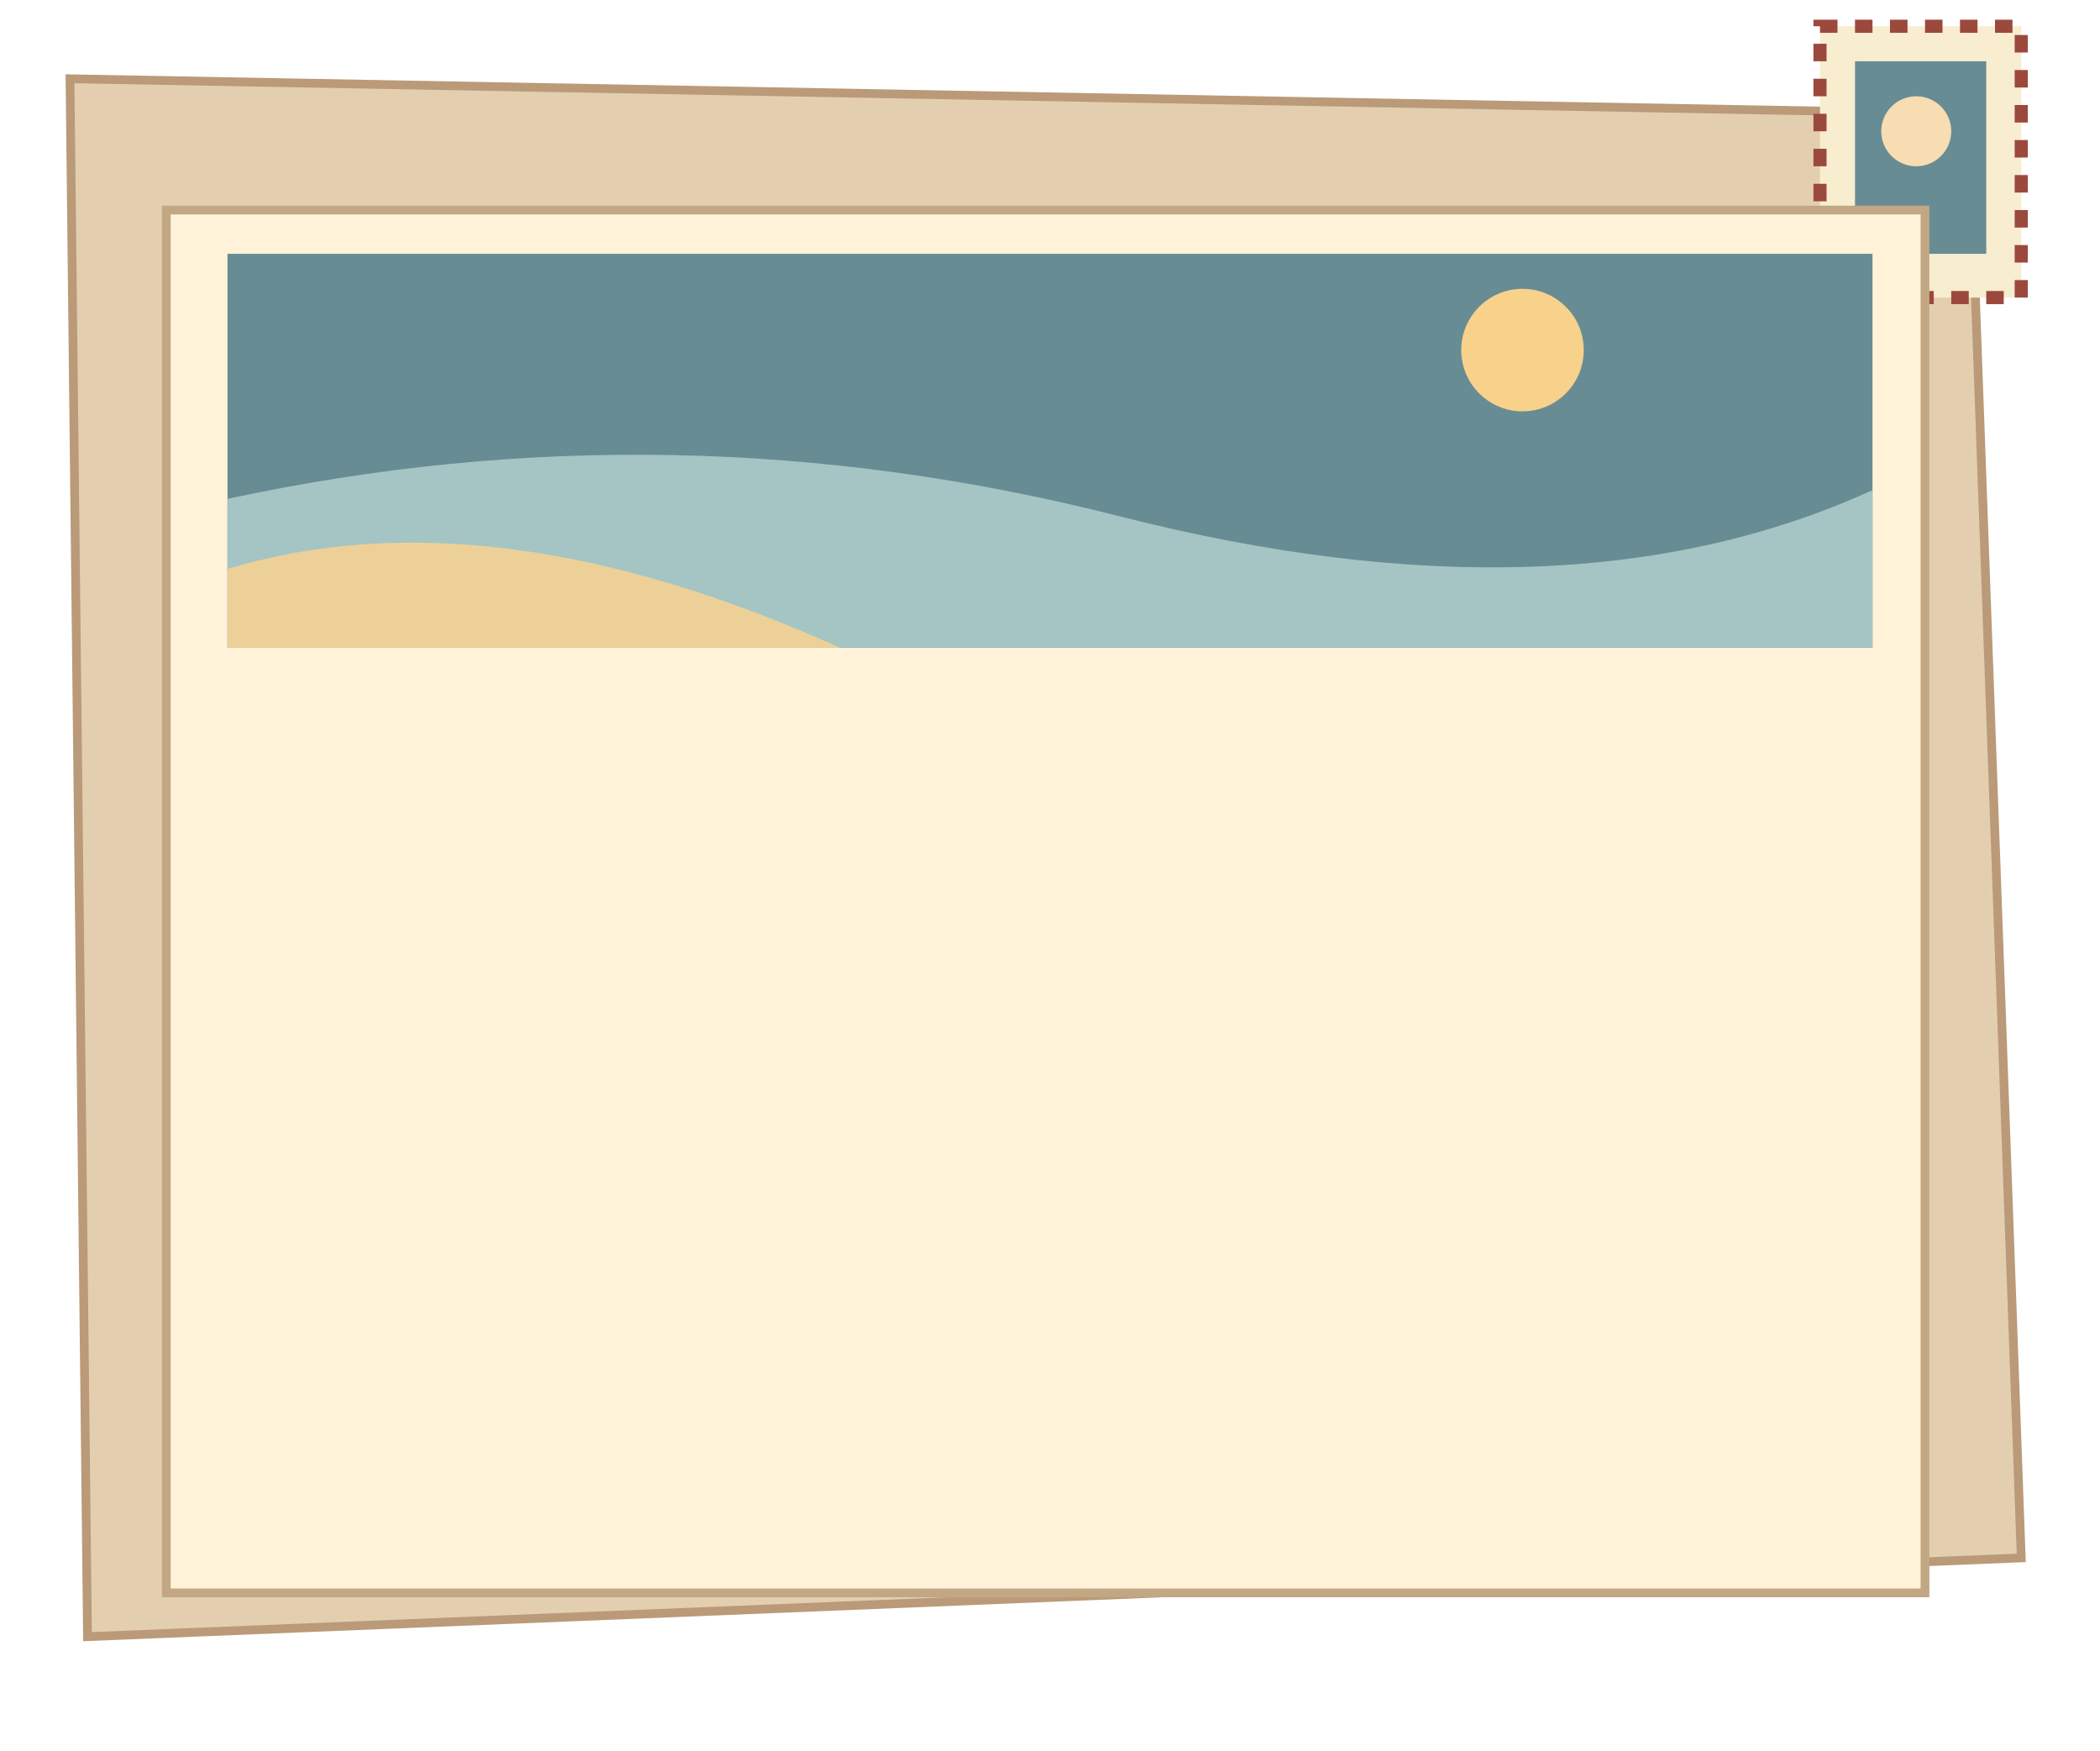
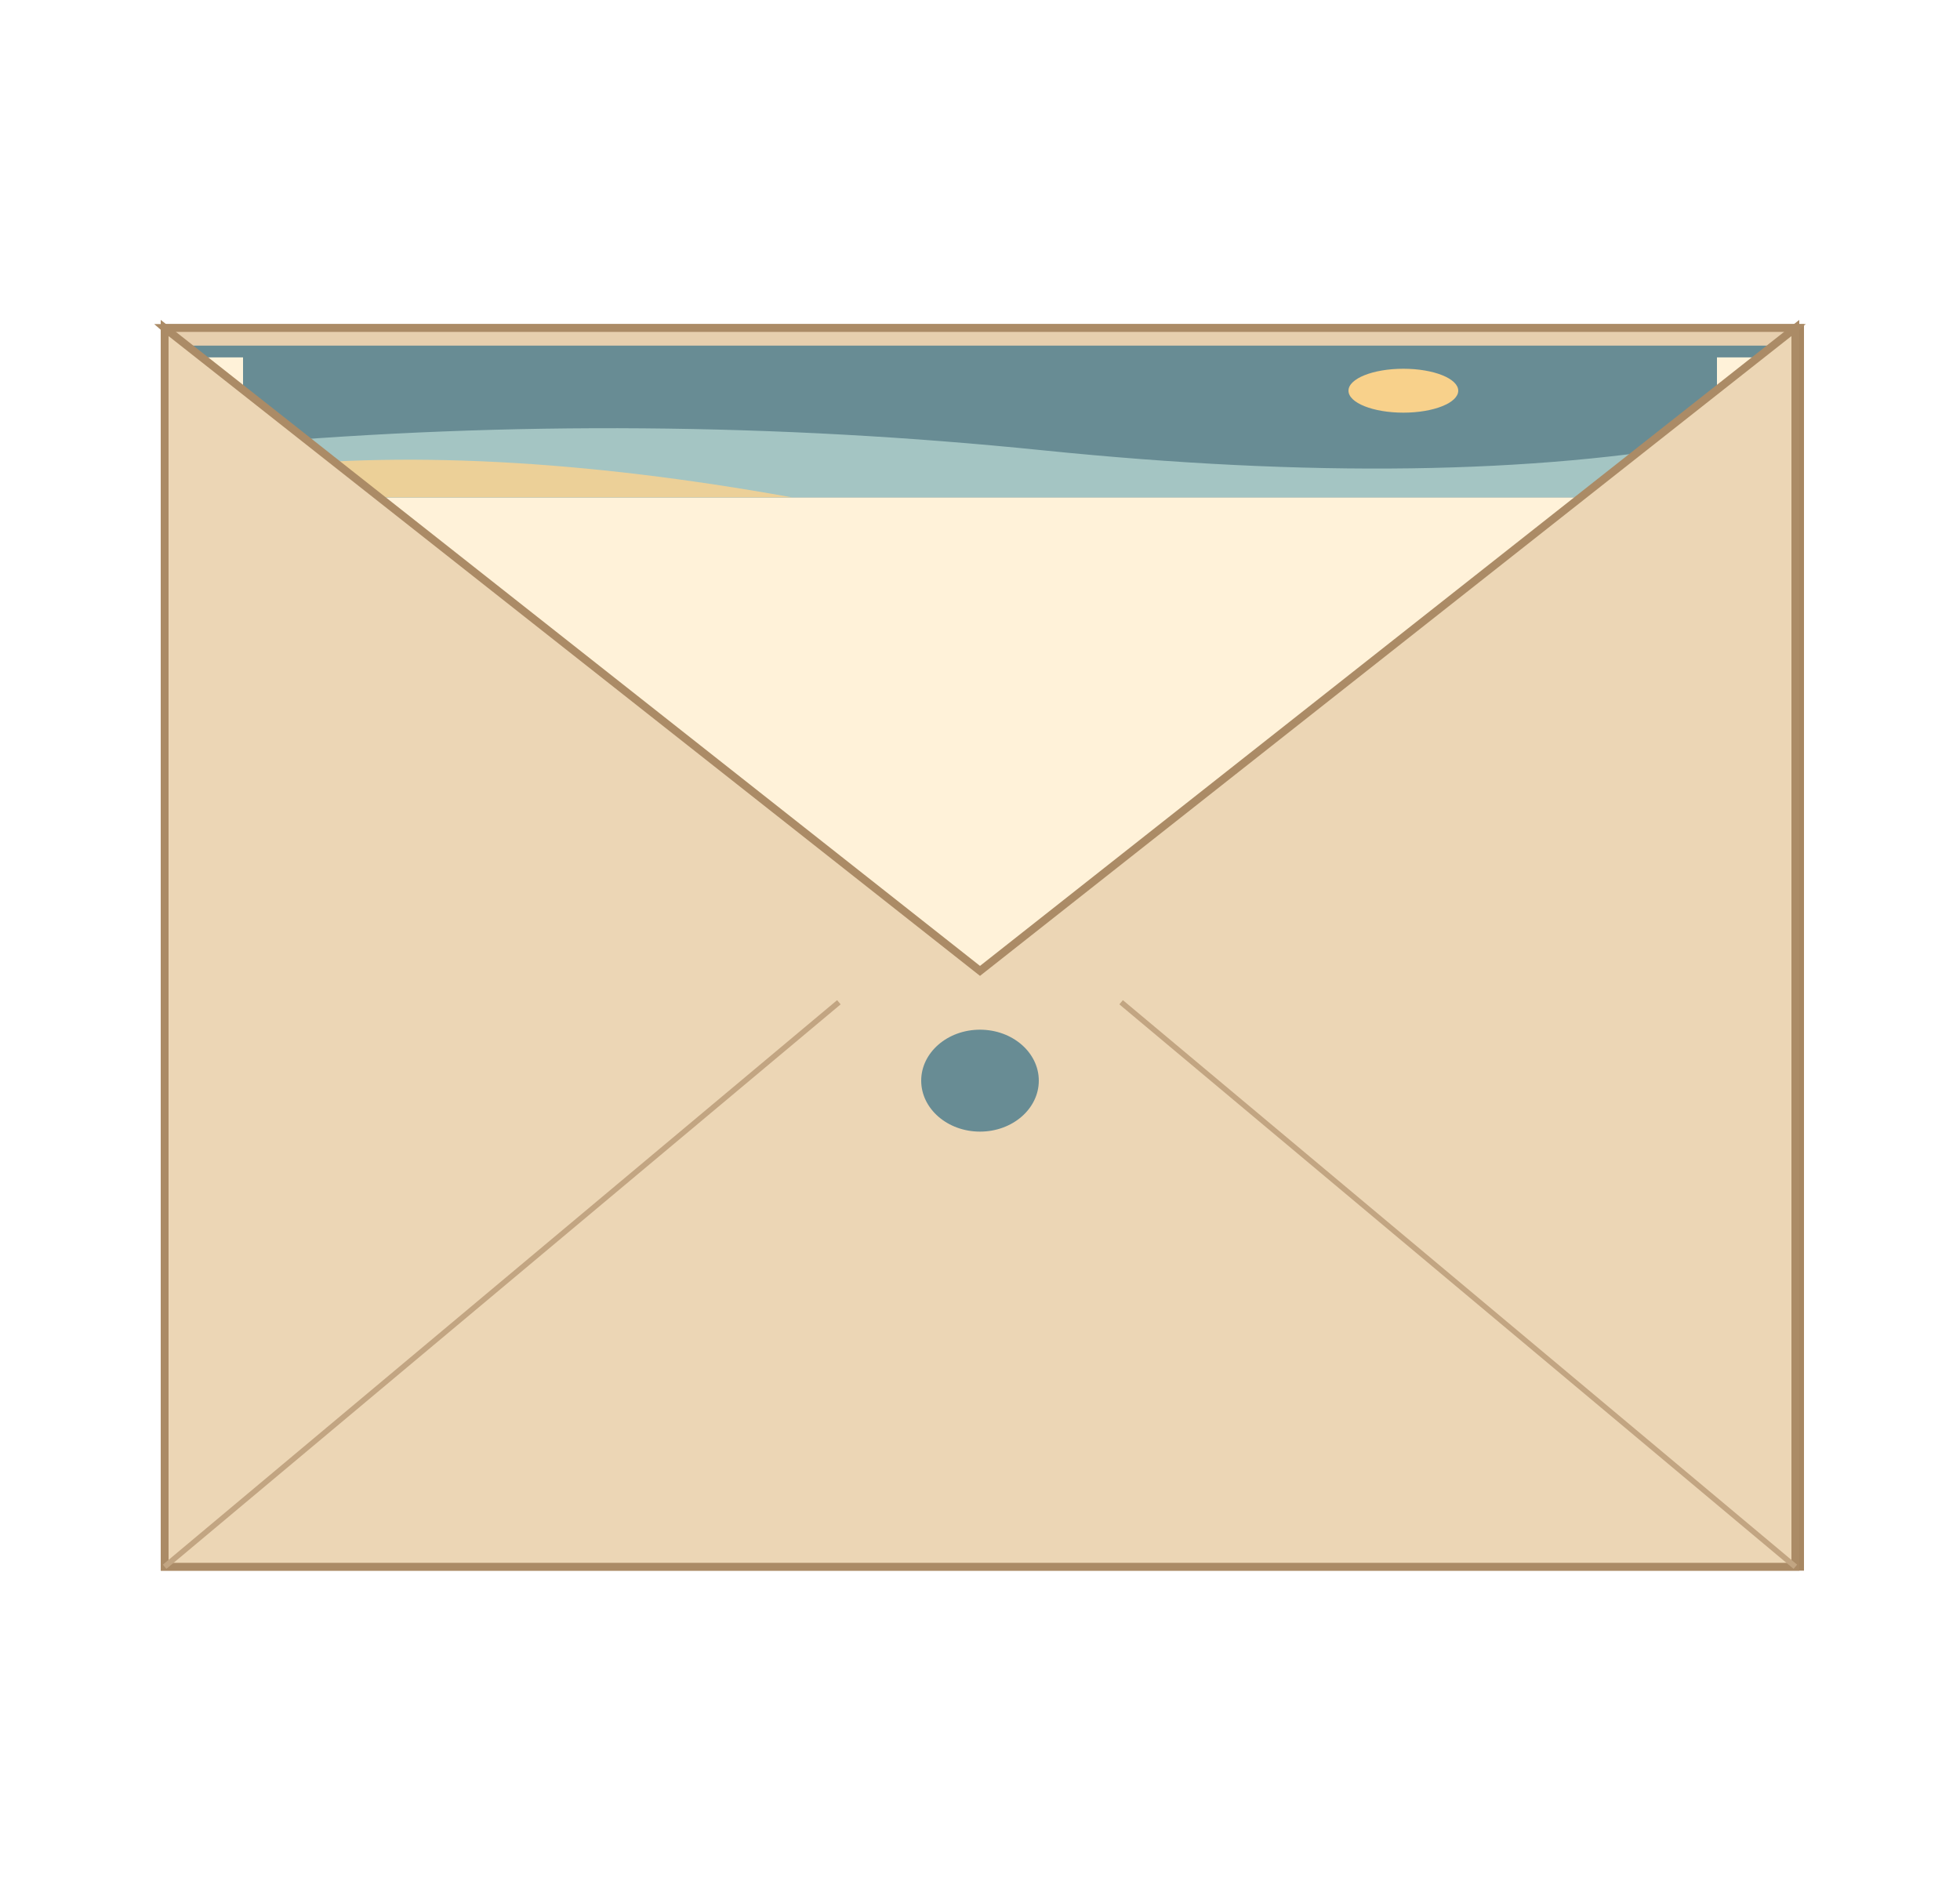
- <svg xmlns="http://www.w3.org/2000/svg" viewBox="0 0 240 200" preserveAspectRatio="xMidYMid meet" aria-hidden="true" focusable="false" class="theme-object" opacity="1">
-   <g data-visual-axis="palette" data-visual-value="4">
+ <svg xmlns="http://www.w3.org/2000/svg" viewBox="60 92 120 116" preserveAspectRatio="xMidYMid meet" opacity="1" aria-hidden="true" focusable="false">
+   <g data-theme-part="back" transform="translate(0 -44.76) translate(120 165) scale(0.48 0.48) translate(-120 -165)">
+     <g data-visual-axis="silhouette" data-visual-value="3">
+       <rect x="16" y="148" width="208.6" height="158" fill="#d8bc94" stroke="#a78762" stroke-width="1" />
+     </g>
+   </g>
+   <g data-theme-part="flap" transform="translate(0 -35.92) translate(120 148) scale(0.48 -0.48) translate(-120 -148)">
    <g data-visual-axis="envelope" data-visual-value="1">
-       <path d="M8 9L225 13L231 178L10 187Z" fill="#e3cfaf" stroke="#ba9a78" stroke-width="1" />
-       <g data-visual-axis="postage" data-visual-value="1">
-         <g data-visual-axis="orientation" data-visual-value="3" transform="rotate(0 219 23)">
-           <rect x="208" y="3" width="23" height="31" fill="#f8edcf" stroke="#9c493d" stroke-width="1.5" stroke-dasharray="2 2" />
-           <rect x="212" y="7" width="15" height="22" fill="#688c94" />
-           <circle cx="219" cy="15" r="4" fill="#f7ddb1" />
-         </g>
-       </g>
+       <path d="M16 148L120 57L224 148Z" fill="#e7cfae" stroke="#ab8b66" stroke-width="1" />
    </g>
-     <path d="M19 24H220V182H19Z" fill="#fff2d9" stroke="#c1a783" stroke-width="1" data-visual-axis="silhouette" data-visual-value="3" data-visual-scope="self" />
-     <g data-visual-axis="landscape" data-visual-value="0">
+   </g>
+   <g data-theme-part="card" transform="translate(0 20.52) translate(120 165) scale(0.48 0.48) translate(-120 -165)">
+     <g data-visual-axis="palette" data-visual-value="4">
+       <rect x="20" y="15" width="200" height="152" fill="#fff2d9" stroke="#688c94" stroke-width="1.5" />
+     </g>
+     <g data-visual-axis="landscape" data-visual-value="0" transform="translate(0 4) scale(1 .4)">
      <rect x="26" y="29" width="188" height="45" fill="#688c94" />
      <circle cx="174" cy="40" r="7" fill="#f8d18b" />
      <path d="M26 57Q77 46 128 59T214 56V74H26Z" fill="#a4c5c3" />
      <path d="M26 65Q56 56 96 74H26Z" fill="#ecd098" />
    </g>
  </g>
-   <rect x="30" y="87" width="180" height="58" fill="none" stroke="none" data-theme-content-area="content" />
+   <g data-theme-part="front" transform="translate(0 -44.76) translate(120 165) scale(0.48 0.48) translate(-120 -165)">
+     <path d="M16 148L120 230L224 148V306H16Z" fill="#ecd6b5" stroke="#ab8b66" stroke-width="1" />
+     <path d="M16 306L102 234M224 306L138 234" fill="none" stroke="#c2a582" stroke-width=".7" />
+     <g data-visual-axis="postage" data-visual-value="1">
+       <g data-visual-axis="orientation" data-visual-value="3" transform="rotate(0 120 244)">
+         <ellipse cx="120" cy="244" rx="7.5" ry="6.5" fill="#688c94" />
+       </g>
+     </g>
+   </g>
+   <rect x="78" y="132" width="84" height="37" fill="none" data-theme-content-area="content" />
</svg>
